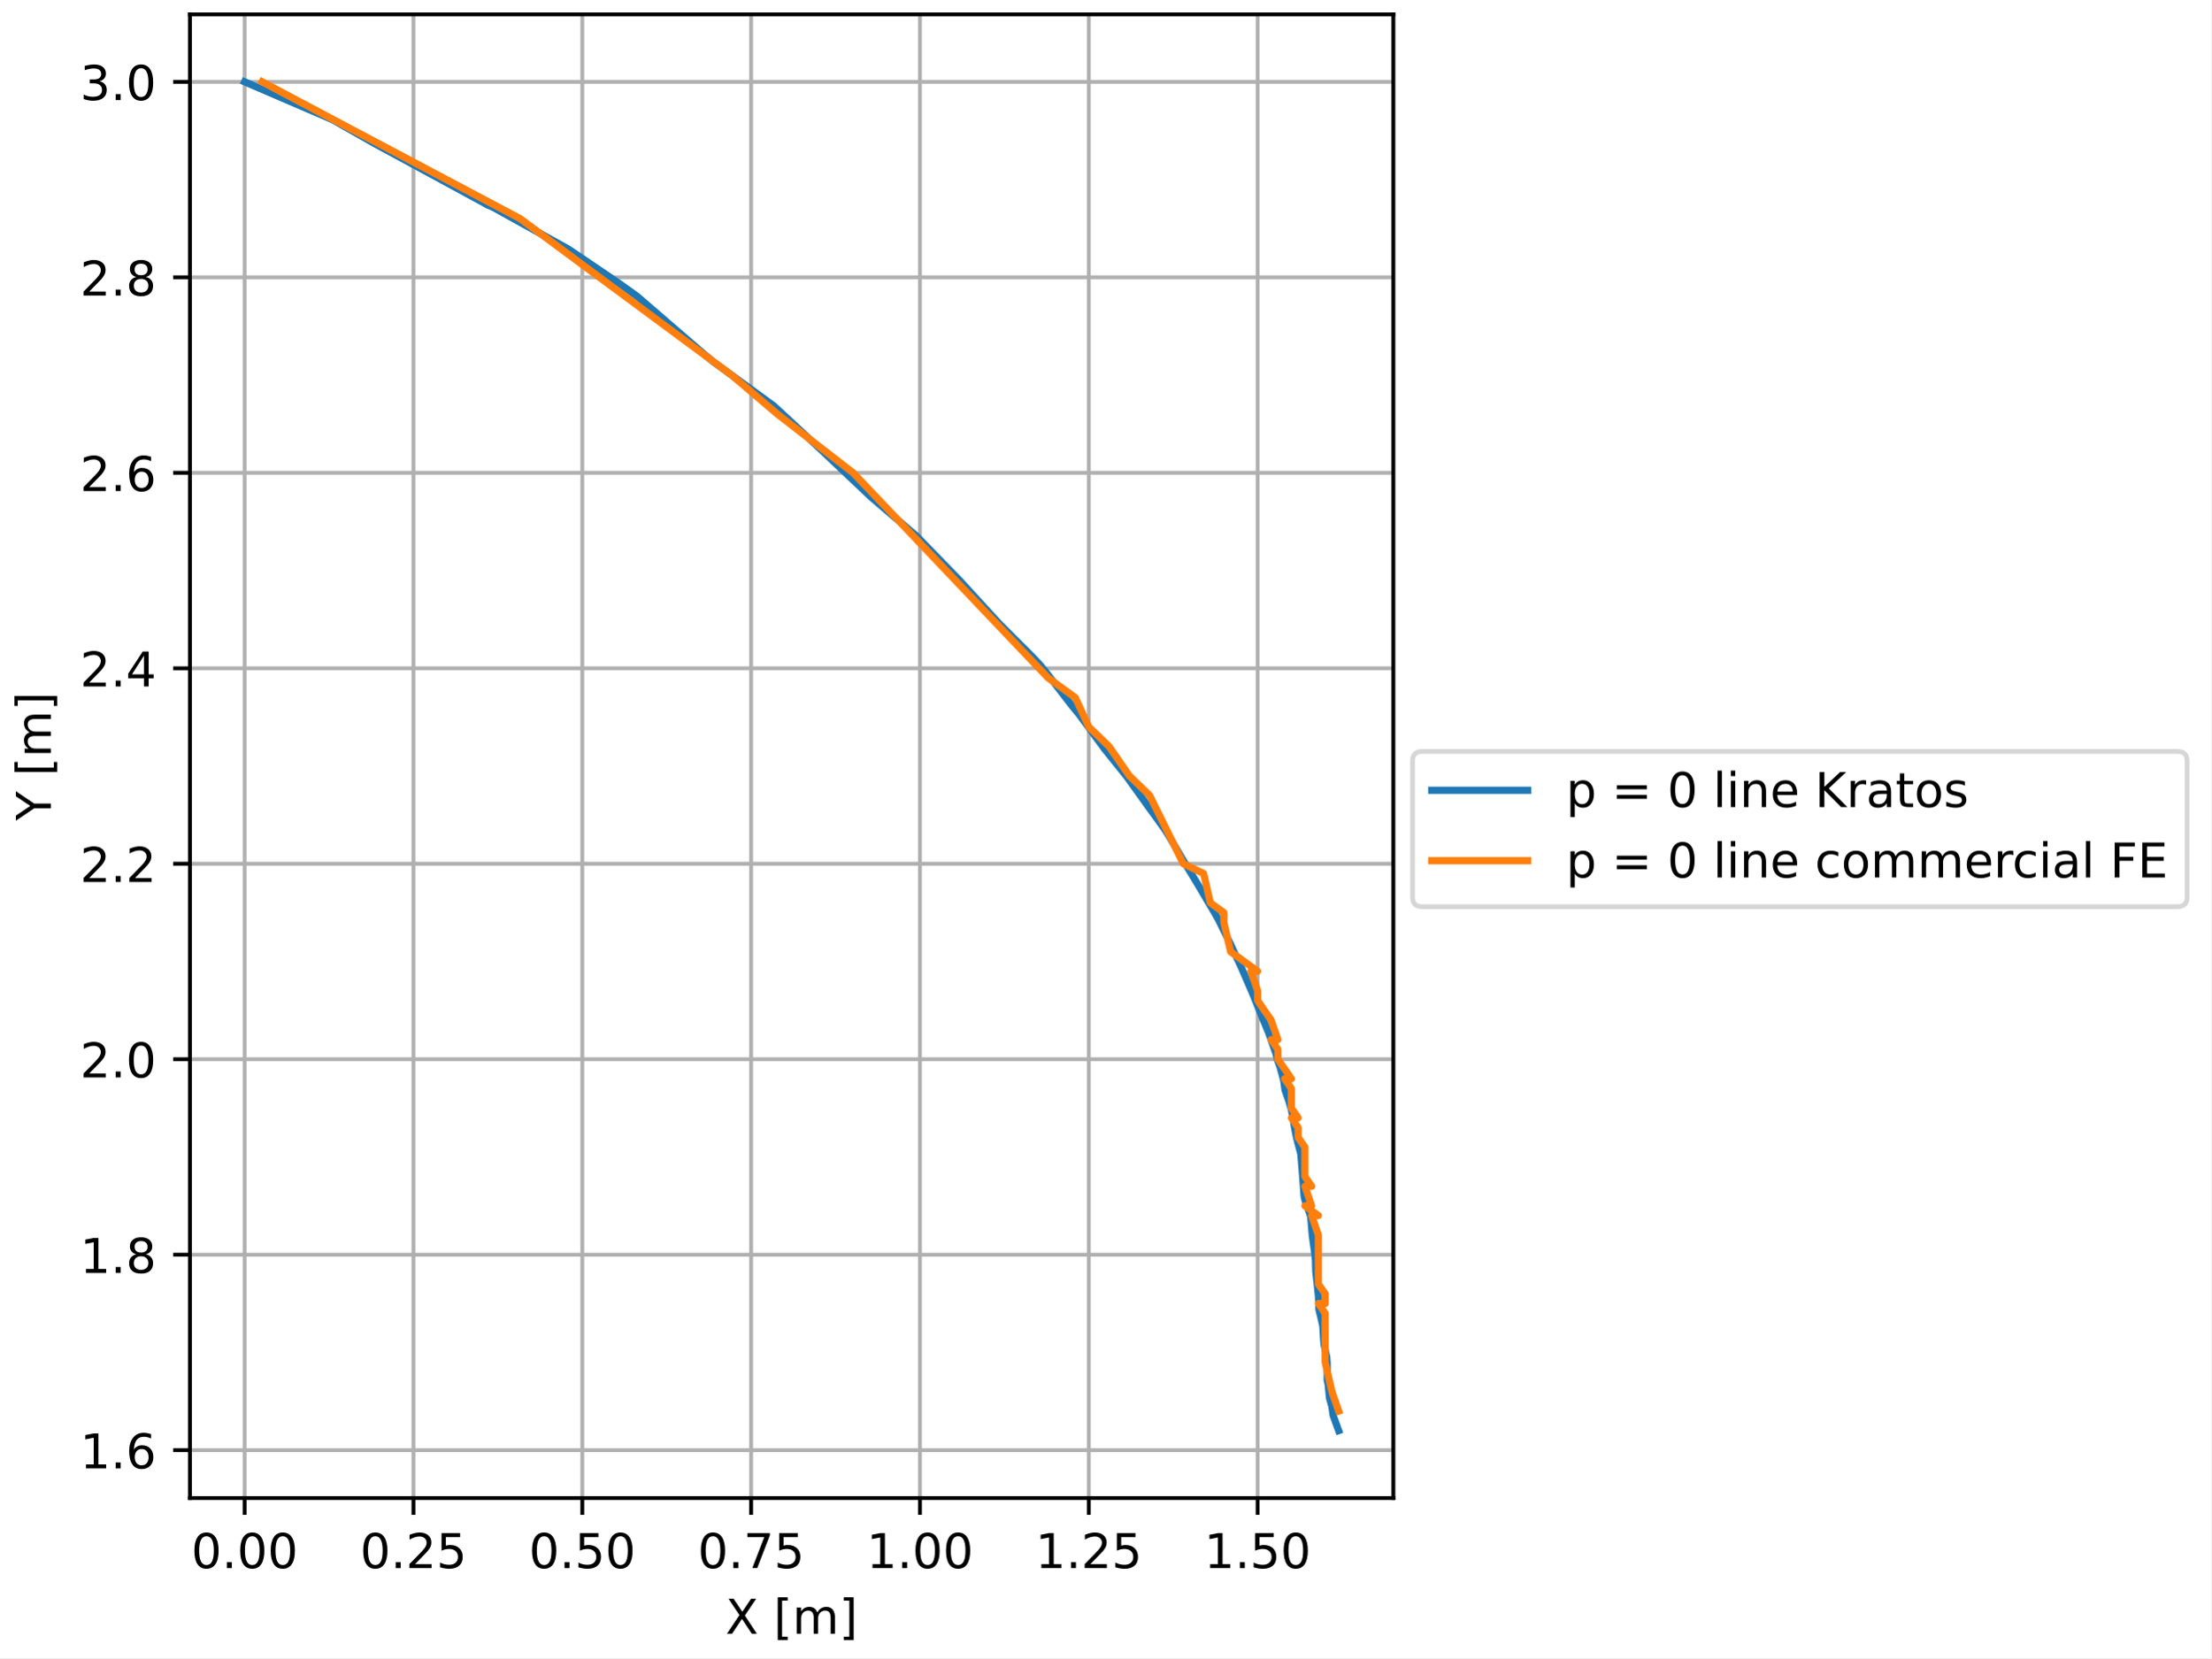
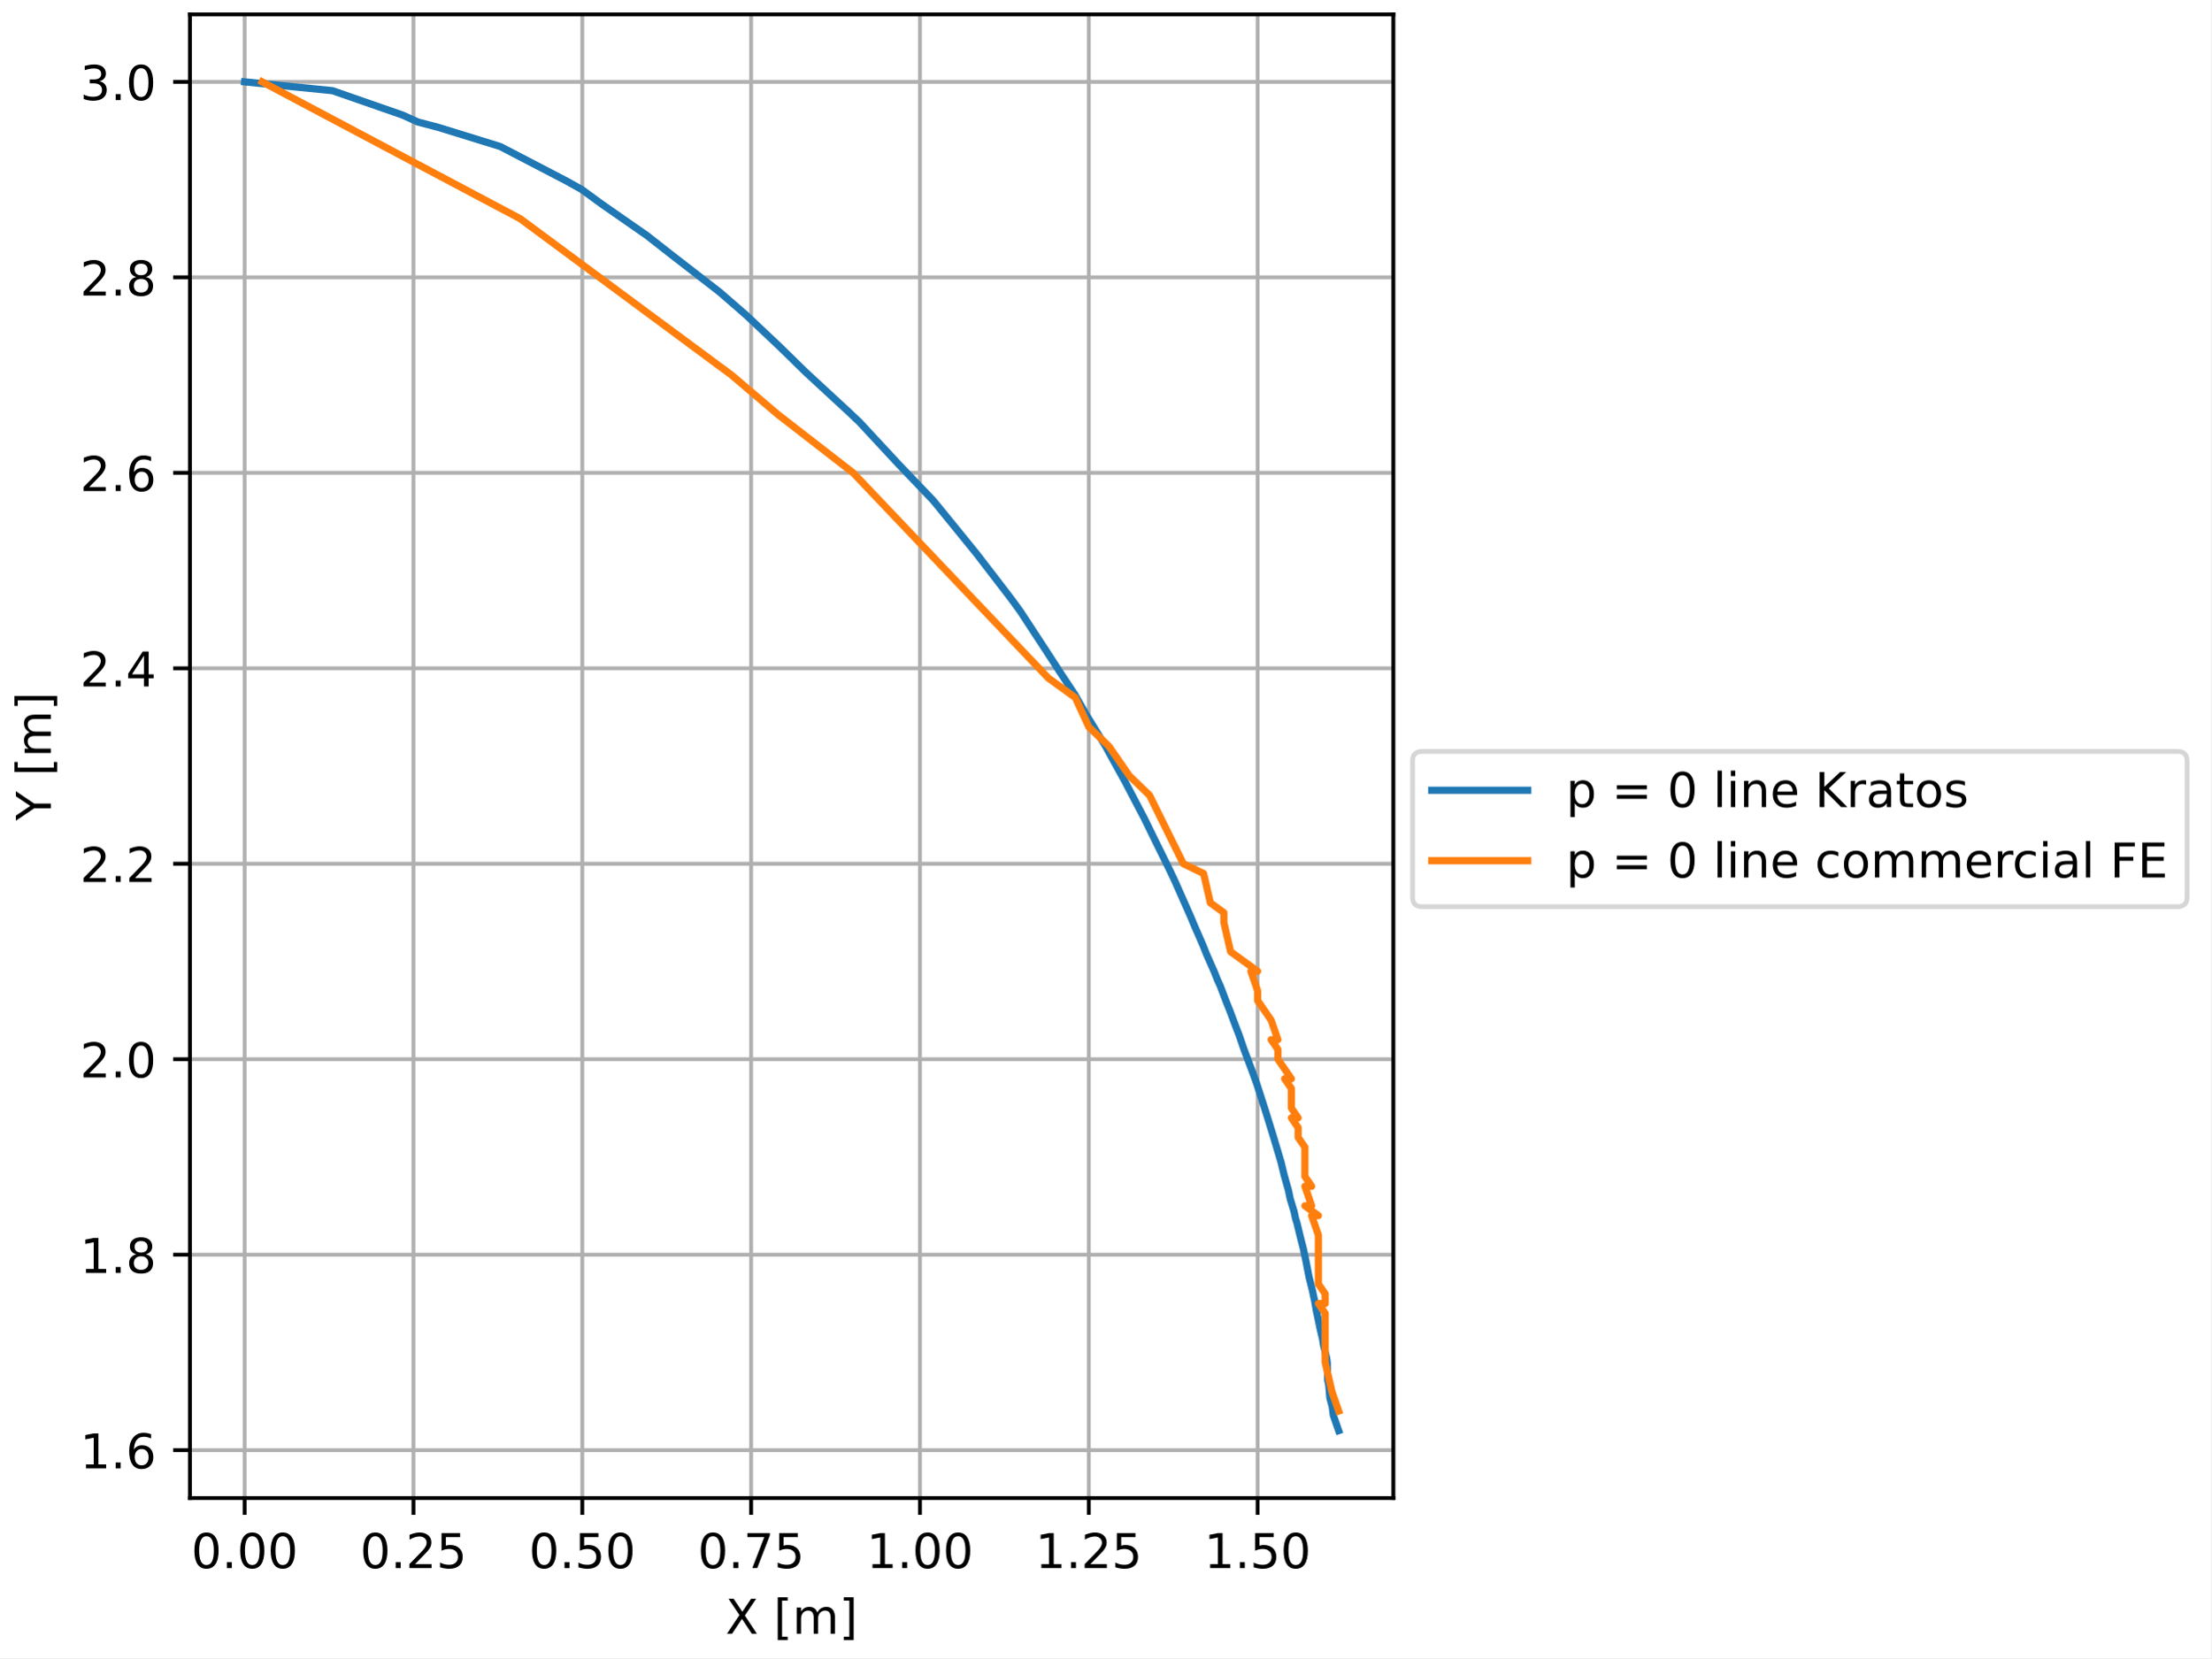
<svg xmlns="http://www.w3.org/2000/svg" xmlns:xlink="http://www.w3.org/1999/xlink" width="460.8pt" height="345.6pt" viewBox="0 0 460.8 345.6" version="1.1">
  <defs>
    <style type="text/css">*{stroke-linejoin: round; stroke-linecap: butt}</style>
  </defs>
  <g id="figure_1">
    <g id="patch_1">
      <path d="M 0 345.6  L 460.8 345.6  L 460.8 0  L 0 0  z " style="fill: #ffffff" />
    </g>
    <g id="axes_1">
      <g id="patch_2">
        <path d="M 39.581 312.244  L 290.381 312.244  L 290.381 3  L 39.581 3  z " style="fill: #ffffff" />
      </g>
      <g id="matplotlib.axis_1">
        <g id="xtick_1">
          <g id="line2d_1">
-             <path d="M 50.981 312.244  L 50.981 3  " clip-path="url(#p279cc8c32f)" style="fill: none; stroke: #b0b0b0; stroke-width: 0.8; stroke-linecap: square" />
+             <path d="M 50.981 312.244  L 50.981 3  " clip-path="url(#p8826478852)" style="fill: none; stroke: #b0b0b0; stroke-width: 0.8; stroke-linecap: square" />
          </g>
          <g id="line2d_2">
            <defs>
-               <path id="m6acbc70304" d="M 0 0  L 0 3.5  " style="stroke: #000000; stroke-width: 0.8" />
+               <path id="m81beaae8bc" d="M 0 0  L 0 3.5  " style="stroke: #000000; stroke-width: 0.8" />
            </defs>
            <g>
-               <use xlink:href="#m6acbc70304" x="50.981" y="312.244" style="stroke: #000000; stroke-width: 0.8" />
+               <use xlink:href="#m81beaae8bc" x="50.981" y="312.244" style="stroke: #000000; stroke-width: 0.8" />
            </g>
          </g>
          <g id="text_1">
            <g transform="translate(39.84863 326.8419) scale(0.1 -0.1)">
              <defs>
                <path id="DejaVuSans-30" d="M 2034 4250  Q 1547 4250 1301 3770  Q 1056 3291 1056 2328  Q 1056 1369 1301 889  Q 1547 409 2034 409  Q 2525 409 2770 889  Q 3016 1369 3016 2328  Q 3016 3291 2770 3770  Q 2525 4250 2034 4250  z M 2034 4750  Q 2819 4750 3233 4129  Q 3647 3509 3647 2328  Q 3647 1150 3233 529  Q 2819 -91 2034 -91  Q 1250 -91 836 529  Q 422 1150 422 2328  Q 422 3509 836 4129  Q 1250 4750 2034 4750  z " transform="scale(0.015625)" />
                <path id="DejaVuSans-2e" d="M 684 794  L 1344 794  L 1344 0  L 684 0  L 684 794  z " transform="scale(0.015625)" />
              </defs>
              <use xlink:href="#DejaVuSans-30" />
              <use xlink:href="#DejaVuSans-2e" transform="translate(63.62305 0)" />
              <use xlink:href="#DejaVuSans-30" transform="translate(95.41016 0)" />
              <use xlink:href="#DejaVuSans-30" transform="translate(159.0332 0)" />
            </g>
          </g>
        </g>
        <g id="xtick_2">
          <g id="line2d_3">
-             <path d="M 86.166 312.244  L 86.166 3  " clip-path="url(#p279cc8c32f)" style="fill: none; stroke: #b0b0b0; stroke-width: 0.8; stroke-linecap: square" />
+             <path d="M 86.166 312.244  L 86.166 3  " clip-path="url(#p8826478852)" style="fill: none; stroke: #b0b0b0; stroke-width: 0.8; stroke-linecap: square" />
          </g>
          <g id="line2d_4">
            <g>
-               <use xlink:href="#m6acbc70304" x="86.166" y="312.244" style="stroke: #000000; stroke-width: 0.8" />
+               <use xlink:href="#m81beaae8bc" x="86.166" y="312.244" style="stroke: #000000; stroke-width: 0.8" />
            </g>
          </g>
          <g id="text_2">
            <g transform="translate(75.03368 326.8419) scale(0.1 -0.1)">
              <defs>
                <path id="DejaVuSans-32" d="M 1228 531  L 3431 531  L 3431 0  L 469 0  L 469 531  Q 828 903 1448 1529  Q 2069 2156 2228 2338  Q 2531 2678 2651 2914  Q 2772 3150 2772 3378  Q 2772 3750 2511 3984  Q 2250 4219 1831 4219  Q 1534 4219 1204 4116  Q 875 4013 500 3803  L 500 4441  Q 881 4594 1212 4672  Q 1544 4750 1819 4750  Q 2544 4750 2975 4387  Q 3406 4025 3406 3419  Q 3406 3131 3298 2873  Q 3191 2616 2906 2266  Q 2828 2175 2409 1742  Q 1991 1309 1228 531  z " transform="scale(0.015625)" />
                <path id="DejaVuSans-35" d="M 691 4666  L 3169 4666  L 3169 4134  L 1269 4134  L 1269 2991  Q 1406 3038 1543 3061  Q 1681 3084 1819 3084  Q 2600 3084 3056 2656  Q 3513 2228 3513 1497  Q 3513 744 3044 326  Q 2575 -91 1722 -91  Q 1428 -91 1123 -41  Q 819 9 494 109  L 494 744  Q 775 591 1075 516  Q 1375 441 1709 441  Q 2250 441 2565 725  Q 2881 1009 2881 1497  Q 2881 1984 2565 2268  Q 2250 2553 1709 2553  Q 1456 2553 1204 2497  Q 953 2441 691 2322  L 691 4666  z " transform="scale(0.015625)" />
              </defs>
              <use xlink:href="#DejaVuSans-30" />
              <use xlink:href="#DejaVuSans-2e" transform="translate(63.62305 0)" />
              <use xlink:href="#DejaVuSans-32" transform="translate(95.41016 0)" />
              <use xlink:href="#DejaVuSans-35" transform="translate(159.0332 0)" />
            </g>
          </g>
        </g>
        <g id="xtick_3">
          <g id="line2d_5">
-             <path d="M 121.352 312.244  L 121.352 3  " clip-path="url(#p279cc8c32f)" style="fill: none; stroke: #b0b0b0; stroke-width: 0.8; stroke-linecap: square" />
+             <path d="M 121.352 312.244  L 121.352 3  " clip-path="url(#p8826478852)" style="fill: none; stroke: #b0b0b0; stroke-width: 0.8; stroke-linecap: square" />
          </g>
          <g id="line2d_6">
            <g>
-               <use xlink:href="#m6acbc70304" x="121.352" y="312.244" style="stroke: #000000; stroke-width: 0.8" />
+               <use xlink:href="#m81beaae8bc" x="121.352" y="312.244" style="stroke: #000000; stroke-width: 0.8" />
            </g>
          </g>
          <g id="text_3">
            <g transform="translate(110.2187 326.8419) scale(0.1 -0.1)">
              <use xlink:href="#DejaVuSans-30" />
              <use xlink:href="#DejaVuSans-2e" transform="translate(63.62305 0)" />
              <use xlink:href="#DejaVuSans-35" transform="translate(95.41016 0)" />
              <use xlink:href="#DejaVuSans-30" transform="translate(159.0332 0)" />
            </g>
          </g>
        </g>
        <g id="xtick_4">
          <g id="line2d_7">
-             <path d="M 156.537 312.244  L 156.537 3  " clip-path="url(#p279cc8c32f)" style="fill: none; stroke: #b0b0b0; stroke-width: 0.8; stroke-linecap: square" />
+             <path d="M 156.537 312.244  L 156.537 3  " clip-path="url(#p8826478852)" style="fill: none; stroke: #b0b0b0; stroke-width: 0.8; stroke-linecap: square" />
          </g>
          <g id="line2d_8">
            <g>
-               <use xlink:href="#m6acbc70304" x="156.537" y="312.244" style="stroke: #000000; stroke-width: 0.8" />
+               <use xlink:href="#m81beaae8bc" x="156.537" y="312.244" style="stroke: #000000; stroke-width: 0.8" />
            </g>
          </g>
          <g id="text_4">
            <g transform="translate(145.4038 326.8419) scale(0.1 -0.1)">
              <defs>
                <path id="DejaVuSans-37" d="M 525 4666  L 3525 4666  L 3525 4397  L 1831 0  L 1172 0  L 2766 4134  L 525 4134  L 525 4666  z " transform="scale(0.015625)" />
              </defs>
              <use xlink:href="#DejaVuSans-30" />
              <use xlink:href="#DejaVuSans-2e" transform="translate(63.62305 0)" />
              <use xlink:href="#DejaVuSans-37" transform="translate(95.41016 0)" />
              <use xlink:href="#DejaVuSans-35" transform="translate(159.0332 0)" />
            </g>
          </g>
        </g>
        <g id="xtick_5">
          <g id="line2d_9">
-             <path d="M 191.722 312.244  L 191.722 3  " clip-path="url(#p279cc8c32f)" style="fill: none; stroke: #b0b0b0; stroke-width: 0.8; stroke-linecap: square" />
+             <path d="M 191.722 312.244  L 191.722 3  " clip-path="url(#p8826478852)" style="fill: none; stroke: #b0b0b0; stroke-width: 0.8; stroke-linecap: square" />
          </g>
          <g id="line2d_10">
            <g>
-               <use xlink:href="#m6acbc70304" x="191.722" y="312.244" style="stroke: #000000; stroke-width: 0.8" />
+               <use xlink:href="#m81beaae8bc" x="191.722" y="312.244" style="stroke: #000000; stroke-width: 0.8" />
            </g>
          </g>
          <g id="text_5">
            <g transform="translate(180.5888 326.8419) scale(0.1 -0.1)">
              <defs>
                <path id="DejaVuSans-31" d="M 794 531  L 1825 531  L 1825 4091  L 703 3866  L 703 4441  L 1819 4666  L 2450 4666  L 2450 531  L 3481 531  L 3481 0  L 794 0  L 794 531  z " transform="scale(0.015625)" />
              </defs>
              <use xlink:href="#DejaVuSans-31" />
              <use xlink:href="#DejaVuSans-2e" transform="translate(63.62305 0)" />
              <use xlink:href="#DejaVuSans-30" transform="translate(95.41016 0)" />
              <use xlink:href="#DejaVuSans-30" transform="translate(159.0332 0)" />
            </g>
          </g>
        </g>
        <g id="xtick_6">
          <g id="line2d_11">
-             <path d="M 226.907 312.244  L 226.907 3  " clip-path="url(#p279cc8c32f)" style="fill: none; stroke: #b0b0b0; stroke-width: 0.8; stroke-linecap: square" />
+             <path d="M 226.907 312.244  L 226.907 3  " clip-path="url(#p8826478852)" style="fill: none; stroke: #b0b0b0; stroke-width: 0.8; stroke-linecap: square" />
          </g>
          <g id="line2d_12">
            <g>
-               <use xlink:href="#m6acbc70304" x="226.907" y="312.244" style="stroke: #000000; stroke-width: 0.8" />
+               <use xlink:href="#m81beaae8bc" x="226.907" y="312.244" style="stroke: #000000; stroke-width: 0.8" />
            </g>
          </g>
          <g id="text_6">
            <g transform="translate(215.7739 326.8419) scale(0.1 -0.1)">
              <use xlink:href="#DejaVuSans-31" />
              <use xlink:href="#DejaVuSans-2e" transform="translate(63.62305 0)" />
              <use xlink:href="#DejaVuSans-32" transform="translate(95.41016 0)" />
              <use xlink:href="#DejaVuSans-35" transform="translate(159.0332 0)" />
            </g>
          </g>
        </g>
        <g id="xtick_7">
          <g id="line2d_13">
-             <path d="M 262.092 312.244  L 262.092 3  " clip-path="url(#p279cc8c32f)" style="fill: none; stroke: #b0b0b0; stroke-width: 0.8; stroke-linecap: square" />
+             <path d="M 262.092 312.244  L 262.092 3  " clip-path="url(#p8826478852)" style="fill: none; stroke: #b0b0b0; stroke-width: 0.8; stroke-linecap: square" />
          </g>
          <g id="line2d_14">
            <g>
-               <use xlink:href="#m6acbc70304" x="262.092" y="312.244" style="stroke: #000000; stroke-width: 0.8" />
+               <use xlink:href="#m81beaae8bc" x="262.092" y="312.244" style="stroke: #000000; stroke-width: 0.8" />
            </g>
          </g>
          <g id="text_7">
            <g transform="translate(250.9589 326.8419) scale(0.1 -0.1)">
              <use xlink:href="#DejaVuSans-31" />
              <use xlink:href="#DejaVuSans-2e" transform="translate(63.62305 0)" />
              <use xlink:href="#DejaVuSans-35" transform="translate(95.41016 0)" />
              <use xlink:href="#DejaVuSans-30" transform="translate(159.0332 0)" />
            </g>
          </g>
        </g>
        <g id="text_8">
          <g transform="translate(151.1951 340.5201) scale(0.1 -0.1)">
            <defs>
              <path id="DejaVuSans-58" d="M 403 4666  L 1081 4666  L 2241 2931  L 3406 4666  L 4084 4666  L 2584 2425  L 4184 0  L 3506 0  L 2194 1984  L 872 0  L 191 0  L 1856 2491  L 403 4666  z " transform="scale(0.015625)" />
              <path id="DejaVuSans-20" transform="scale(0.015625)" />
              <path id="DejaVuSans-5b" d="M 550 4863  L 1875 4863  L 1875 4416  L 1125 4416  L 1125 -397  L 1875 -397  L 1875 -844  L 550 -844  L 550 4863  z " transform="scale(0.015625)" />
              <path id="DejaVuSans-6d" d="M 3328 2828  Q 3544 3216 3844 3400  Q 4144 3584 4550 3584  Q 5097 3584 5394 3201  Q 5691 2819 5691 2113  L 5691 0  L 5113 0  L 5113 2094  Q 5113 2597 4934 2840  Q 4756 3084 4391 3084  Q 3944 3084 3684 2787  Q 3425 2491 3425 1978  L 3425 0  L 2847 0  L 2847 2094  Q 2847 2600 2669 2842  Q 2491 3084 2119 3084  Q 1678 3084 1418 2786  Q 1159 2488 1159 1978  L 1159 0  L 581 0  L 581 3500  L 1159 3500  L 1159 2956  Q 1356 3278 1631 3431  Q 1906 3584 2284 3584  Q 2666 3584 2933 3390  Q 3200 3197 3328 2828  z " transform="scale(0.015625)" />
              <path id="DejaVuSans-5d" d="M 1947 4863  L 1947 -844  L 622 -844  L 622 -397  L 1369 -397  L 1369 4416  L 622 4416  L 622 4863  L 1947 4863  z " transform="scale(0.015625)" />
            </defs>
            <use xlink:href="#DejaVuSans-58" />
            <use xlink:href="#DejaVuSans-20" transform="translate(68.50586 0)" />
            <use xlink:href="#DejaVuSans-5b" transform="translate(100.293 0)" />
            <use xlink:href="#DejaVuSans-6d" transform="translate(139.3066 0)" />
            <use xlink:href="#DejaVuSans-5d" transform="translate(236.7188 0)" />
          </g>
        </g>
      </g>
      <g id="matplotlib.axis_2">
        <g id="ytick_1">
          <g id="line2d_15">
-             <path d="M 39.581 302.261  L 290.381 302.261  " clip-path="url(#p279cc8c32f)" style="fill: none; stroke: #b0b0b0; stroke-width: 0.8; stroke-linecap: square" />
+             <path d="M 39.581 302.261  L 290.381 302.261  " clip-path="url(#p8826478852)" style="fill: none; stroke: #b0b0b0; stroke-width: 0.8; stroke-linecap: square" />
          </g>
          <g id="line2d_16">
            <defs>
-               <path id="m7be0aeed21" d="M 0 0  L -3.5 0  " style="stroke: #000000; stroke-width: 0.8" />
+               <path id="ma09c2ed31a" d="M 0 0  L -3.5 0  " style="stroke: #000000; stroke-width: 0.8" />
            </defs>
            <g>
-               <use xlink:href="#m7be0aeed21" x="39.581" y="302.261" style="stroke: #000000; stroke-width: 0.8" />
+               <use xlink:href="#ma09c2ed31a" x="39.581" y="302.261" style="stroke: #000000; stroke-width: 0.8" />
            </g>
          </g>
          <g id="text_9">
            <g transform="translate(16.67836 306.0606) scale(0.1 -0.1)">
              <defs>
                <path id="DejaVuSans-36" d="M 2113 2584  Q 1688 2584 1439 2293  Q 1191 2003 1191 1497  Q 1191 994 1439 701  Q 1688 409 2113 409  Q 2538 409 2786 701  Q 3034 994 3034 1497  Q 3034 2003 2786 2293  Q 2538 2584 2113 2584  z M 3366 4563  L 3366 3988  Q 3128 4100 2886 4159  Q 2644 4219 2406 4219  Q 1781 4219 1451 3797  Q 1122 3375 1075 2522  Q 1259 2794 1537 2939  Q 1816 3084 2150 3084  Q 2853 3084 3261 2657  Q 3669 2231 3669 1497  Q 3669 778 3244 343  Q 2819 -91 2113 -91  Q 1303 -91 875 529  Q 447 1150 447 2328  Q 447 3434 972 4092  Q 1497 4750 2381 4750  Q 2619 4750 2861 4703  Q 3103 4656 3366 4563  z " transform="scale(0.015625)" />
              </defs>
              <use xlink:href="#DejaVuSans-31" />
              <use xlink:href="#DejaVuSans-2e" transform="translate(63.62305 0)" />
              <use xlink:href="#DejaVuSans-36" transform="translate(95.41016 0)" />
            </g>
          </g>
        </g>
        <g id="ytick_2">
          <g id="line2d_17">
-             <path d="M 39.581 261.518  L 290.381 261.518  " clip-path="url(#p279cc8c32f)" style="fill: none; stroke: #b0b0b0; stroke-width: 0.8; stroke-linecap: square" />
+             <path d="M 39.581 261.518  L 290.381 261.518  " clip-path="url(#p8826478852)" style="fill: none; stroke: #b0b0b0; stroke-width: 0.8; stroke-linecap: square" />
          </g>
          <g id="line2d_18">
            <g>
-               <use xlink:href="#m7be0aeed21" x="39.581" y="261.518" style="stroke: #000000; stroke-width: 0.8" />
+               <use xlink:href="#ma09c2ed31a" x="39.581" y="261.518" style="stroke: #000000; stroke-width: 0.8" />
            </g>
          </g>
          <g id="text_10">
            <g transform="translate(16.67836 265.3171) scale(0.1 -0.1)">
              <defs>
                <path id="DejaVuSans-38" d="M 2034 2216  Q 1584 2216 1326 1975  Q 1069 1734 1069 1313  Q 1069 891 1326 650  Q 1584 409 2034 409  Q 2484 409 2743 651  Q 3003 894 3003 1313  Q 3003 1734 2745 1975  Q 2488 2216 2034 2216  z M 1403 2484  Q 997 2584 770 2862  Q 544 3141 544 3541  Q 544 4100 942 4425  Q 1341 4750 2034 4750  Q 2731 4750 3128 4425  Q 3525 4100 3525 3541  Q 3525 3141 3298 2862  Q 3072 2584 2669 2484  Q 3125 2378 3379 2068  Q 3634 1759 3634 1313  Q 3634 634 3220 271  Q 2806 -91 2034 -91  Q 1263 -91 848 271  Q 434 634 434 1313  Q 434 1759 690 2068  Q 947 2378 1403 2484  z M 1172 3481  Q 1172 3119 1398 2916  Q 1625 2713 2034 2713  Q 2441 2713 2670 2916  Q 2900 3119 2900 3481  Q 2900 3844 2670 4047  Q 2441 4250 2034 4250  Q 1625 4250 1398 4047  Q 1172 3844 1172 3481  z " transform="scale(0.015625)" />
              </defs>
              <use xlink:href="#DejaVuSans-31" />
              <use xlink:href="#DejaVuSans-2e" transform="translate(63.62305 0)" />
              <use xlink:href="#DejaVuSans-38" transform="translate(95.41016 0)" />
            </g>
          </g>
        </g>
        <g id="ytick_3">
          <g id="line2d_19">
-             <path d="M 39.581 220.774  L 290.381 220.774  " clip-path="url(#p279cc8c32f)" style="fill: none; stroke: #b0b0b0; stroke-width: 0.8; stroke-linecap: square" />
+             <path d="M 39.581 220.774  L 290.381 220.774  " clip-path="url(#p8826478852)" style="fill: none; stroke: #b0b0b0; stroke-width: 0.8; stroke-linecap: square" />
          </g>
          <g id="line2d_20">
            <g>
-               <use xlink:href="#m7be0aeed21" x="39.581" y="220.774" style="stroke: #000000; stroke-width: 0.8" />
+               <use xlink:href="#ma09c2ed31a" x="39.581" y="220.774" style="stroke: #000000; stroke-width: 0.8" />
            </g>
          </g>
          <g id="text_11">
            <g transform="translate(16.67836 224.5735) scale(0.1 -0.1)">
              <use xlink:href="#DejaVuSans-32" />
              <use xlink:href="#DejaVuSans-2e" transform="translate(63.62305 0)" />
              <use xlink:href="#DejaVuSans-30" transform="translate(95.41016 0)" />
            </g>
          </g>
        </g>
        <g id="ytick_4">
          <g id="line2d_21">
-             <path d="M 39.581 180.031  L 290.381 180.031  " clip-path="url(#p279cc8c32f)" style="fill: none; stroke: #b0b0b0; stroke-width: 0.8; stroke-linecap: square" />
+             <path d="M 39.581 180.031  L 290.381 180.031  " clip-path="url(#p8826478852)" style="fill: none; stroke: #b0b0b0; stroke-width: 0.8; stroke-linecap: square" />
          </g>
          <g id="line2d_22">
            <g>
-               <use xlink:href="#m7be0aeed21" x="39.581" y="180.031" style="stroke: #000000; stroke-width: 0.8" />
+               <use xlink:href="#ma09c2ed31a" x="39.581" y="180.031" style="stroke: #000000; stroke-width: 0.8" />
            </g>
          </g>
          <g id="text_12">
            <g transform="translate(16.67836 183.83) scale(0.1 -0.1)">
              <use xlink:href="#DejaVuSans-32" />
              <use xlink:href="#DejaVuSans-2e" transform="translate(63.62305 0)" />
              <use xlink:href="#DejaVuSans-32" transform="translate(95.41016 0)" />
            </g>
          </g>
        </g>
        <g id="ytick_5">
          <g id="line2d_23">
-             <path d="M 39.581 139.287  L 290.381 139.287  " clip-path="url(#p279cc8c32f)" style="fill: none; stroke: #b0b0b0; stroke-width: 0.8; stroke-linecap: square" />
+             <path d="M 39.581 139.287  L 290.381 139.287  " clip-path="url(#p8826478852)" style="fill: none; stroke: #b0b0b0; stroke-width: 0.8; stroke-linecap: square" />
          </g>
          <g id="line2d_24">
            <g>
-               <use xlink:href="#m7be0aeed21" x="39.581" y="139.287" style="stroke: #000000; stroke-width: 0.8" />
+               <use xlink:href="#ma09c2ed31a" x="39.581" y="139.287" style="stroke: #000000; stroke-width: 0.8" />
            </g>
          </g>
          <g id="text_13">
            <g transform="translate(16.67836 143.0865) scale(0.1 -0.1)">
              <defs>
                <path id="DejaVuSans-34" d="M 2419 4116  L 825 1625  L 2419 1625  L 2419 4116  z M 2253 4666  L 3047 4666  L 3047 1625  L 3713 1625  L 3713 1100  L 3047 1100  L 3047 0  L 2419 0  L 2419 1100  L 313 1100  L 313 1709  L 2253 4666  z " transform="scale(0.015625)" />
              </defs>
              <use xlink:href="#DejaVuSans-32" />
              <use xlink:href="#DejaVuSans-2e" transform="translate(63.62305 0)" />
              <use xlink:href="#DejaVuSans-34" transform="translate(95.41016 0)" />
            </g>
          </g>
        </g>
        <g id="ytick_6">
          <g id="line2d_25">
-             <path d="M 39.581 98.544  L 290.381 98.544  " clip-path="url(#p279cc8c32f)" style="fill: none; stroke: #b0b0b0; stroke-width: 0.8; stroke-linecap: square" />
+             <path d="M 39.581 98.544  L 290.381 98.544  " clip-path="url(#p8826478852)" style="fill: none; stroke: #b0b0b0; stroke-width: 0.8; stroke-linecap: square" />
          </g>
          <g id="line2d_26">
            <g>
-               <use xlink:href="#m7be0aeed21" x="39.581" y="98.544" style="stroke: #000000; stroke-width: 0.8" />
+               <use xlink:href="#ma09c2ed31a" x="39.581" y="98.544" style="stroke: #000000; stroke-width: 0.8" />
            </g>
          </g>
          <g id="text_14">
            <g transform="translate(16.67836 102.343) scale(0.1 -0.1)">
              <use xlink:href="#DejaVuSans-32" />
              <use xlink:href="#DejaVuSans-2e" transform="translate(63.62305 0)" />
              <use xlink:href="#DejaVuSans-36" transform="translate(95.41016 0)" />
            </g>
          </g>
        </g>
        <g id="ytick_7">
          <g id="line2d_27">
-             <path d="M 39.581 57.8  L 290.381 57.8  " clip-path="url(#p279cc8c32f)" style="fill: none; stroke: #b0b0b0; stroke-width: 0.8; stroke-linecap: square" />
+             <path d="M 39.581 57.8  L 290.381 57.8  " clip-path="url(#p8826478852)" style="fill: none; stroke: #b0b0b0; stroke-width: 0.8; stroke-linecap: square" />
          </g>
          <g id="line2d_28">
            <g>
-               <use xlink:href="#m7be0aeed21" x="39.581" y="57.8" style="stroke: #000000; stroke-width: 0.8" />
+               <use xlink:href="#ma09c2ed31a" x="39.581" y="57.8" style="stroke: #000000; stroke-width: 0.8" />
            </g>
          </g>
          <g id="text_15">
            <g transform="translate(16.67836 61.59949) scale(0.1 -0.1)">
              <use xlink:href="#DejaVuSans-32" />
              <use xlink:href="#DejaVuSans-2e" transform="translate(63.62305 0)" />
              <use xlink:href="#DejaVuSans-38" transform="translate(95.41016 0)" />
            </g>
          </g>
        </g>
        <g id="ytick_8">
          <g id="line2d_29">
-             <path d="M 39.581 17.057  L 290.381 17.057  " clip-path="url(#p279cc8c32f)" style="fill: none; stroke: #b0b0b0; stroke-width: 0.8; stroke-linecap: square" />
+             <path d="M 39.581 17.057  L 290.381 17.057  " clip-path="url(#p8826478852)" style="fill: none; stroke: #b0b0b0; stroke-width: 0.8; stroke-linecap: square" />
          </g>
          <g id="line2d_30">
            <g>
-               <use xlink:href="#m7be0aeed21" x="39.581" y="17.057" style="stroke: #000000; stroke-width: 0.8" />
+               <use xlink:href="#ma09c2ed31a" x="39.581" y="17.057" style="stroke: #000000; stroke-width: 0.8" />
            </g>
          </g>
          <g id="text_16">
            <g transform="translate(16.67836 20.85597) scale(0.1 -0.1)">
              <defs>
                <path id="DejaVuSans-33" d="M 2597 2516  Q 3050 2419 3304 2112  Q 3559 1806 3559 1356  Q 3559 666 3084 287  Q 2609 -91 1734 -91  Q 1441 -91 1130 -33  Q 819 25 488 141  L 488 750  Q 750 597 1062 519  Q 1375 441 1716 441  Q 2309 441 2620 675  Q 2931 909 2931 1356  Q 2931 1769 2642 2001  Q 2353 2234 1838 2234  L 1294 2234  L 1294 2753  L 1863 2753  Q 2328 2753 2575 2939  Q 2822 3125 2822 3475  Q 2822 3834 2567 4026  Q 2313 4219 1838 4219  Q 1578 4219 1281 4162  Q 984 4106 628 3988  L 628 4550  Q 988 4650 1302 4700  Q 1616 4750 1894 4750  Q 2613 4750 3031 4423  Q 3450 4097 3450 3541  Q 3450 3153 3228 2886  Q 3006 2619 2597 2516  z " transform="scale(0.015625)" />
              </defs>
              <use xlink:href="#DejaVuSans-33" />
              <use xlink:href="#DejaVuSans-2e" transform="translate(63.62305 0)" />
              <use xlink:href="#DejaVuSans-30" transform="translate(95.41016 0)" />
            </g>
          </g>
        </g>
        <g id="text_17">
          <g transform="translate(10.59868 171.0367) rotate(-90) scale(0.1 -0.1)">
            <defs>
              <path id="DejaVuSans-59" d="M -13 4666  L 666 4666  L 1959 2747  L 3244 4666  L 3922 4666  L 2272 2222  L 2272 0  L 1638 0  L 1638 2222  L -13 4666  z " transform="scale(0.015625)" />
            </defs>
            <use xlink:href="#DejaVuSans-59" />
            <use xlink:href="#DejaVuSans-20" transform="translate(61.08398 0)" />
            <use xlink:href="#DejaVuSans-5b" transform="translate(92.87109 0)" />
            <use xlink:href="#DejaVuSans-6d" transform="translate(131.8848 0)" />
            <use xlink:href="#DejaVuSans-5d" transform="translate(229.2969 0)" />
          </g>
        </g>
      </g>
      <g id="line2d_31">
-         <path d="M 50.981 17.057  L 50.981 17.057  L 69.297 24.941  L 78.11 29.947  L 86.267 34.363  L 100.367 42.023  L 101.572 42.705  L 102.758 43.205  L 118.472 51.926  L 128.818 58.928  L 132.721 61.715  L 146.824 73.895  L 148.813 75.515  L 161.222 84.568  L 161.573 84.885  L 171.41 94.019  L 181.471 103.543  L 181.508 103.577  L 181.548 103.614  L 190.999 111.723  L 199.421 120.392  L 199.847 120.824  L 200.237 121.255  L 208.185 129.937  L 214.927 136.673  L 216.627 138.448  L 218.019 140.14  L 223.328 147.003  L 224.849 148.855  L 230.218 156.137  L 231.463 157.686  L 234.763 161.786  L 238.804 167.41  L 239.178 167.948  L 240.473 169.711  L 242.659 172.749  L 242.994 173.267  L 243.627 174.286  L 246.728 179.56  L 249.614 184.305  L 250.826 186.372  L 253.119 190.236  L 253.79 191.422  L 253.983 191.779  L 256.477 196.849  L 256.985 197.987  L 258.734 201.716  L 258.993 202.329  L 260.846 206.6  L 260.885 206.698  L 261.091 207.175  L 262.623 210.964  L 262.886 211.64  L 264.388 215.275  L 265.859 219.458  L 266.185 220.627  L 266.288 221.087  L 266.751 222.353  L 267.52 225.16  L 267.785 227.16  L 268.622 229.55  L 269.149 231.381  L 269.95 235.897  L 270.22 237.186  L 271.077 240.463  L 271.099 240.59  L 271.442 244.801  L 271.664 247.696  L 271.781 249.359  L 271.995 250.281  L 273.105 253.398  L 273.179 253.854  L 273.491 257.593  L 273.975 261.046  L 274.024 261.373  L 274.134 262.627  L 274.207 265.106  L 274.251 265.45  L 274.645 268.93  L 274.77 270.177  L 274.873 272.927  L 275.329 274.834  L 275.673 276.387  L 275.849 279.325  L 275.941 280.309  L 276.496 282.859  L 276.57 283.867  L 276.593 284.007  L 276.593 287.675  L 276.789 288.535  L 277.071 291.407  L 277.558 293.137  L 277.833 295.028  L 278.981 298.187  L 278.981 298.187  L 278.981 298.187  " clip-path="url(#p279cc8c32f)" style="fill: none; stroke: #1f77b4; stroke-width: 1.5; stroke-linecap: square" />
+         <path d="M 50.981 17.057  L 50.981 17.057  L 69.297 18.903  L 83.912 23.989  L 87.115 25.436  L 91.323 26.539  L 104.263 30.54  L 118.078 37.733  L 121.223 39.487  L 125.39 42.532  L 134.759 49.046  L 139.292 52.598  L 149.981 60.881  L 155.533 65.705  L 162.445 72.225  L 167.876 77.543  L 177.058 86.021  L 178.065 86.993  L 179.072 87.93  L 187.206 96.698  L 194.474 104.305  L 195.376 105.402  L 196.148 106.348  L 203.511 115.402  L 209.919 123.737  L 211.215 125.454  L 212.685 127.486  L 218.025 135.644  L 220.927 140.12  L 223.983 144.739  L 226.312 148.845  L 230.395 155.528  L 231.58 157.693  L 234.454 162.891  L 236.752 167.282  L 238.457 170.528  L 240.451 174.609  L 243.365 180.53  L 243.811 181.442  L 244.734 183.382  L 248.183 191.163  L 248.75 192.546  L 250.716 197.058  L 251.42 198.842  L 253.076 202.588  L 253.728 204.239  L 254.304 205.507  L 255.644 209.027  L 256.358 210.805  L 257.562 214.019  L 258.221 215.709  L 259.231 218.661  L 261.034 223.468  L 261.344 224.328  L 261.92 225.919  L 263.592 231.117  L 264.046 232.57  L 265.195 236.279  L 266.005 238.988  L 266.975 242.254  L 267.628 244.959  L 268.53 248.151  L 268.871 249.832  L 269.699 252.563  L 269.986 253.928  L 270.301 254.958  L 271.041 258.014  L 271.613 260.238  L 271.927 261.734  L 272.111 262.587  L 272.804 266.147  L 273.547 269.123  L 273.654 269.699  L 273.952 271.053  L 274.348 273.343  L 274.544 274.192  L 275.096 276.86  L 275.635 279.15  L 275.824 280.405  L 276.496 283.13  L 276.578 283.86  L 276.605 284.016  L 276.688 287.607  L 276.906 288.616  L 277.143 291.355  L 277.637 293.191  L 277.87 294.998  L 278.981 298.187  L 278.981 298.187  L 278.981 298.187  " clip-path="url(#p8826478852)" style="fill: none; stroke: #1f77b4; stroke-width: 1.5; stroke-linecap: square" />
      </g>
      <g id="line2d_32">
-         <path d="M 278.981 294.113  L 277.573 290.038  L 276.166 283.927  L 276.166 279.852  L 276.166 277.815  L 276.166 273.741  L 274.758 271.704  L 276.166 271.704  L 276.166 269.667  L 274.758 267.629  L 274.758 263.555  L 274.758 259.481  L 274.758 259.481  L 274.758 257.443  L 274.758 257.443  L 273.351 253.369  L 273.351 253.369  L 274.758 253.369  L 271.944 251.332  L 273.351 251.332  L 271.944 247.258  L 273.351 247.258  L 271.944 245.22  L 271.944 241.146  L 271.944 239.109  L 271.944 239.109  L 270.536 237.072  L 270.536 237.072  L 270.536 235.035  L 269.129 232.997  L 270.536 232.997  L 269.129 230.96  L 269.129 228.923  L 269.129 228.923  L 269.129 226.886  L 269.129 226.886  L 267.721 224.849  L 267.721 224.849  L 269.129 224.849  L 267.721 222.811  L 266.314 220.774  L 266.314 218.737  L 264.907 216.7  L 266.314 216.7  L 264.907 212.626  L 263.499 210.588  L 262.092 208.551  L 262.092 206.514  L 260.684 202.44  L 262.092 202.44  L 256.462 198.365  L 255.055 192.254  L 255.055 190.217  L 252.24 188.18  L 250.833 182.068  L 246.61 180.031  L 239.573 165.771  L 235.351 161.696  L 231.129 155.585  L 226.907 151.51  L 224.092 145.399  L 218.462 141.324  L 177.788 98.544  L 162.025 86.321  L 152.455 78.172  L 108.403 45.577  L 54.627 17.057  " clip-path="url(#p279cc8c32f)" style="fill: none; stroke: #ff7f0e; stroke-width: 1.5; stroke-linecap: square" />
+         <path d="M 278.981 294.113  L 277.573 290.038  L 276.166 283.927  L 276.166 279.852  L 276.166 277.815  L 276.166 273.741  L 274.758 271.704  L 276.166 271.704  L 276.166 269.667  L 274.758 267.629  L 274.758 263.555  L 274.758 259.481  L 274.758 259.481  L 274.758 257.443  L 274.758 257.443  L 273.351 253.369  L 273.351 253.369  L 274.758 253.369  L 271.944 251.332  L 273.351 251.332  L 271.944 247.258  L 273.351 247.258  L 271.944 245.22  L 271.944 241.146  L 271.944 239.109  L 271.944 239.109  L 270.536 237.072  L 270.536 237.072  L 270.536 235.035  L 269.129 232.997  L 270.536 232.997  L 269.129 230.96  L 269.129 228.923  L 269.129 228.923  L 269.129 226.886  L 269.129 226.886  L 267.721 224.849  L 267.721 224.849  L 269.129 224.849  L 267.721 222.811  L 266.314 220.774  L 266.314 218.737  L 264.907 216.7  L 266.314 216.7  L 264.907 212.626  L 263.499 210.588  L 262.092 208.551  L 262.092 206.514  L 260.684 202.44  L 262.092 202.44  L 256.462 198.365  L 255.055 192.254  L 255.055 190.217  L 252.24 188.18  L 250.833 182.068  L 246.61 180.031  L 239.573 165.771  L 235.351 161.696  L 231.129 155.585  L 226.907 151.51  L 224.092 145.399  L 218.462 141.324  L 177.788 98.544  L 162.025 86.321  L 152.455 78.172  L 108.403 45.577  L 54.627 17.057  " clip-path="url(#p8826478852)" style="fill: none; stroke: #ff7f0e; stroke-width: 1.5; stroke-linecap: square" />
      </g>
      <g id="patch_3">
        <path d="M 39.581 312.244  L 39.581 3  " style="fill: none; stroke: #000000; stroke-width: 0.8; stroke-linejoin: miter; stroke-linecap: square" />
      </g>
      <g id="patch_4">
        <path d="M 290.381 312.244  L 290.381 3  " style="fill: none; stroke: #000000; stroke-width: 0.8; stroke-linejoin: miter; stroke-linecap: square" />
      </g>
      <g id="patch_5">
        <path d="M 39.581 312.244  L 290.381 312.244  " style="fill: none; stroke: #000000; stroke-width: 0.8; stroke-linejoin: miter; stroke-linecap: square" />
      </g>
      <g id="patch_6">
        <path d="M 39.581 3  L 290.381 3  " style="fill: none; stroke: #000000; stroke-width: 0.8; stroke-linejoin: miter; stroke-linecap: square" />
      </g>
    </g>
    <g id="legend_1">
      <g id="patch_7">
        <path d="M 296.381 188.978  L 453.8 188.978  Q 455.8 188.978 455.8 186.978  L 455.8 158.622  Q 455.8 156.622 453.8 156.622  L 296.381 156.622  Q 294.381 156.622 294.381 158.622  L 294.381 186.978  Q 294.381 188.978 296.381 188.978  z " style="fill: #ffffff; opacity: 0.8; stroke: #cccccc; stroke-linejoin: miter" />
      </g>
      <g id="line2d_33">
        <path d="M 298.381 164.72  L 308.381 164.72  L 318.381 164.72  " style="fill: none; stroke: #1f77b4; stroke-width: 1.5; stroke-linecap: square" />
      </g>
      <g id="text_18">
        <g transform="translate(326.3813 168.2203) scale(0.1 -0.1)">
          <defs>
            <path id="DejaVuSans-70" d="M 1159 525  L 1159 -1331  L 581 -1331  L 581 3500  L 1159 3500  L 1159 2969  Q 1341 3281 1617 3432  Q 1894 3584 2278 3584  Q 2916 3584 3314 3078  Q 3713 2572 3713 1747  Q 3713 922 3314 415  Q 2916 -91 2278 -91  Q 1894 -91 1617 61  Q 1341 213 1159 525  z M 3116 1747  Q 3116 2381 2855 2742  Q 2594 3103 2138 3103  Q 1681 3103 1420 2742  Q 1159 2381 1159 1747  Q 1159 1113 1420 752  Q 1681 391 2138 391  Q 2594 391 2855 752  Q 3116 1113 3116 1747  z " transform="scale(0.015625)" />
            <path id="DejaVuSans-3d" d="M 678 2906  L 4684 2906  L 4684 2381  L 678 2381  L 678 2906  z M 678 1631  L 4684 1631  L 4684 1100  L 678 1100  L 678 1631  z " transform="scale(0.015625)" />
            <path id="DejaVuSans-6c" d="M 603 4863  L 1178 4863  L 1178 0  L 603 0  L 603 4863  z " transform="scale(0.015625)" />
            <path id="DejaVuSans-69" d="M 603 3500  L 1178 3500  L 1178 0  L 603 0  L 603 3500  z M 603 4863  L 1178 4863  L 1178 4134  L 603 4134  L 603 4863  z " transform="scale(0.015625)" />
            <path id="DejaVuSans-6e" d="M 3513 2113  L 3513 0  L 2938 0  L 2938 2094  Q 2938 2591 2744 2837  Q 2550 3084 2163 3084  Q 1697 3084 1428 2787  Q 1159 2491 1159 1978  L 1159 0  L 581 0  L 581 3500  L 1159 3500  L 1159 2956  Q 1366 3272 1645 3428  Q 1925 3584 2291 3584  Q 2894 3584 3203 3211  Q 3513 2838 3513 2113  z " transform="scale(0.015625)" />
            <path id="DejaVuSans-65" d="M 3597 1894  L 3597 1613  L 953 1613  Q 991 1019 1311 708  Q 1631 397 2203 397  Q 2534 397 2845 478  Q 3156 559 3463 722  L 3463 178  Q 3153 47 2828 -22  Q 2503 -91 2169 -91  Q 1331 -91 842 396  Q 353 884 353 1716  Q 353 2575 817 3079  Q 1281 3584 2069 3584  Q 2775 3584 3186 3129  Q 3597 2675 3597 1894  z M 3022 2063  Q 3016 2534 2758 2815  Q 2500 3097 2075 3097  Q 1594 3097 1305 2825  Q 1016 2553 972 2059  L 3022 2063  z " transform="scale(0.015625)" />
            <path id="DejaVuSans-4b" d="M 628 4666  L 1259 4666  L 1259 2694  L 3353 4666  L 4166 4666  L 1850 2491  L 4331 0  L 3500 0  L 1259 2247  L 1259 0  L 628 0  L 628 4666  z " transform="scale(0.015625)" />
            <path id="DejaVuSans-72" d="M 2631 2963  Q 2534 3019 2420 3045  Q 2306 3072 2169 3072  Q 1681 3072 1420 2755  Q 1159 2438 1159 1844  L 1159 0  L 581 0  L 581 3500  L 1159 3500  L 1159 2956  Q 1341 3275 1631 3429  Q 1922 3584 2338 3584  Q 2397 3584 2469 3576  Q 2541 3569 2628 3553  L 2631 2963  z " transform="scale(0.015625)" />
            <path id="DejaVuSans-61" d="M 2194 1759  Q 1497 1759 1228 1600  Q 959 1441 959 1056  Q 959 750 1161 570  Q 1363 391 1709 391  Q 2188 391 2477 730  Q 2766 1069 2766 1631  L 2766 1759  L 2194 1759  z M 3341 1997  L 3341 0  L 2766 0  L 2766 531  Q 2569 213 2275 61  Q 1981 -91 1556 -91  Q 1019 -91 701 211  Q 384 513 384 1019  Q 384 1609 779 1909  Q 1175 2209 1959 2209  L 2766 2209  L 2766 2266  Q 2766 2663 2505 2880  Q 2244 3097 1772 3097  Q 1472 3097 1187 3025  Q 903 2953 641 2809  L 641 3341  Q 956 3463 1253 3523  Q 1550 3584 1831 3584  Q 2591 3584 2966 3190  Q 3341 2797 3341 1997  z " transform="scale(0.015625)" />
            <path id="DejaVuSans-74" d="M 1172 4494  L 1172 3500  L 2356 3500  L 2356 3053  L 1172 3053  L 1172 1153  Q 1172 725 1289 603  Q 1406 481 1766 481  L 2356 481  L 2356 0  L 1766 0  Q 1100 0 847 248  Q 594 497 594 1153  L 594 3053  L 172 3053  L 172 3500  L 594 3500  L 594 4494  L 1172 4494  z " transform="scale(0.015625)" />
            <path id="DejaVuSans-6f" d="M 1959 3097  Q 1497 3097 1228 2736  Q 959 2375 959 1747  Q 959 1119 1226 758  Q 1494 397 1959 397  Q 2419 397 2687 759  Q 2956 1122 2956 1747  Q 2956 2369 2687 2733  Q 2419 3097 1959 3097  z M 1959 3584  Q 2709 3584 3137 3096  Q 3566 2609 3566 1747  Q 3566 888 3137 398  Q 2709 -91 1959 -91  Q 1206 -91 779 398  Q 353 888 353 1747  Q 353 2609 779 3096  Q 1206 3584 1959 3584  z " transform="scale(0.015625)" />
            <path id="DejaVuSans-73" d="M 2834 3397  L 2834 2853  Q 2591 2978 2328 3040  Q 2066 3103 1784 3103  Q 1356 3103 1142 2972  Q 928 2841 928 2578  Q 928 2378 1081 2264  Q 1234 2150 1697 2047  L 1894 2003  Q 2506 1872 2764 1633  Q 3022 1394 3022 966  Q 3022 478 2636 193  Q 2250 -91 1575 -91  Q 1294 -91 989 -36  Q 684 19 347 128  L 347 722  Q 666 556 975 473  Q 1284 391 1588 391  Q 1994 391 2212 530  Q 2431 669 2431 922  Q 2431 1156 2273 1281  Q 2116 1406 1581 1522  L 1381 1569  Q 847 1681 609 1914  Q 372 2147 372 2553  Q 372 3047 722 3315  Q 1072 3584 1716 3584  Q 2034 3584 2315 3537  Q 2597 3491 2834 3397  z " transform="scale(0.015625)" />
          </defs>
          <use xlink:href="#DejaVuSans-70" />
          <use xlink:href="#DejaVuSans-20" transform="translate(63.47656 0)" />
          <use xlink:href="#DejaVuSans-3d" transform="translate(95.26367 0)" />
          <use xlink:href="#DejaVuSans-20" transform="translate(179.0527 0)" />
          <use xlink:href="#DejaVuSans-30" transform="translate(210.8398 0)" />
          <use xlink:href="#DejaVuSans-20" transform="translate(274.4629 0)" />
          <use xlink:href="#DejaVuSans-6c" transform="translate(306.25 0)" />
          <use xlink:href="#DejaVuSans-69" transform="translate(334.0332 0)" />
          <use xlink:href="#DejaVuSans-6e" transform="translate(361.8164 0)" />
          <use xlink:href="#DejaVuSans-65" transform="translate(425.1953 0)" />
          <use xlink:href="#DejaVuSans-20" transform="translate(486.7188 0)" />
          <use xlink:href="#DejaVuSans-4b" transform="translate(518.5059 0)" />
          <use xlink:href="#DejaVuSans-72" transform="translate(584.082 0)" />
          <use xlink:href="#DejaVuSans-61" transform="translate(625.1953 0)" />
          <use xlink:href="#DejaVuSans-74" transform="translate(686.4746 0)" />
          <use xlink:href="#DejaVuSans-6f" transform="translate(725.6836 0)" />
          <use xlink:href="#DejaVuSans-73" transform="translate(786.8652 0)" />
        </g>
      </g>
      <g id="line2d_34">
        <path d="M 298.381 179.398  L 308.381 179.398  L 318.381 179.398  " style="fill: none; stroke: #ff7f0e; stroke-width: 1.5; stroke-linecap: square" />
      </g>
      <g id="text_19">
        <g transform="translate(326.3813 182.8984) scale(0.1 -0.1)">
          <defs>
            <path id="DejaVuSans-63" d="M 3122 3366  L 3122 2828  Q 2878 2963 2633 3030  Q 2388 3097 2138 3097  Q 1578 3097 1268 2742  Q 959 2388 959 1747  Q 959 1106 1268 751  Q 1578 397 2138 397  Q 2388 397 2633 464  Q 2878 531 3122 666  L 3122 134  Q 2881 22 2623 -34  Q 2366 -91 2075 -91  Q 1284 -91 818 406  Q 353 903 353 1747  Q 353 2603 823 3093  Q 1294 3584 2113 3584  Q 2378 3584 2631 3529  Q 2884 3475 3122 3366  z " transform="scale(0.015625)" />
            <path id="DejaVuSans-46" d="M 628 4666  L 3309 4666  L 3309 4134  L 1259 4134  L 1259 2759  L 3109 2759  L 3109 2228  L 1259 2228  L 1259 0  L 628 0  L 628 4666  z " transform="scale(0.015625)" />
            <path id="DejaVuSans-45" d="M 628 4666  L 3578 4666  L 3578 4134  L 1259 4134  L 1259 2753  L 3481 2753  L 3481 2222  L 1259 2222  L 1259 531  L 3634 531  L 3634 0  L 628 0  L 628 4666  z " transform="scale(0.015625)" />
          </defs>
          <use xlink:href="#DejaVuSans-70" />
          <use xlink:href="#DejaVuSans-20" transform="translate(63.47656 0)" />
          <use xlink:href="#DejaVuSans-3d" transform="translate(95.26367 0)" />
          <use xlink:href="#DejaVuSans-20" transform="translate(179.0527 0)" />
          <use xlink:href="#DejaVuSans-30" transform="translate(210.8398 0)" />
          <use xlink:href="#DejaVuSans-20" transform="translate(274.4629 0)" />
          <use xlink:href="#DejaVuSans-6c" transform="translate(306.25 0)" />
          <use xlink:href="#DejaVuSans-69" transform="translate(334.0332 0)" />
          <use xlink:href="#DejaVuSans-6e" transform="translate(361.8164 0)" />
          <use xlink:href="#DejaVuSans-65" transform="translate(425.1953 0)" />
          <use xlink:href="#DejaVuSans-20" transform="translate(486.7188 0)" />
          <use xlink:href="#DejaVuSans-63" transform="translate(518.5059 0)" />
          <use xlink:href="#DejaVuSans-6f" transform="translate(573.4863 0)" />
          <use xlink:href="#DejaVuSans-6d" transform="translate(634.668 0)" />
          <use xlink:href="#DejaVuSans-6d" transform="translate(732.0801 0)" />
          <use xlink:href="#DejaVuSans-65" transform="translate(829.4922 0)" />
          <use xlink:href="#DejaVuSans-72" transform="translate(891.0156 0)" />
          <use xlink:href="#DejaVuSans-63" transform="translate(929.8789 0)" />
          <use xlink:href="#DejaVuSans-69" transform="translate(984.8594 0)" />
          <use xlink:href="#DejaVuSans-61" transform="translate(1012.643 0)" />
          <use xlink:href="#DejaVuSans-6c" transform="translate(1073.922 0)" />
          <use xlink:href="#DejaVuSans-20" transform="translate(1101.705 0)" />
          <use xlink:href="#DejaVuSans-46" transform="translate(1133.492 0)" />
          <use xlink:href="#DejaVuSans-45" transform="translate(1191.012 0)" />
        </g>
      </g>
    </g>
  </g>
  <defs>
-     <clipPath id="p279cc8c32f">
+     <clipPath id="p8826478852">
      <rect x="39.581" y="3" width="250.799" height="309.243" />
    </clipPath>
  </defs>
</svg>
